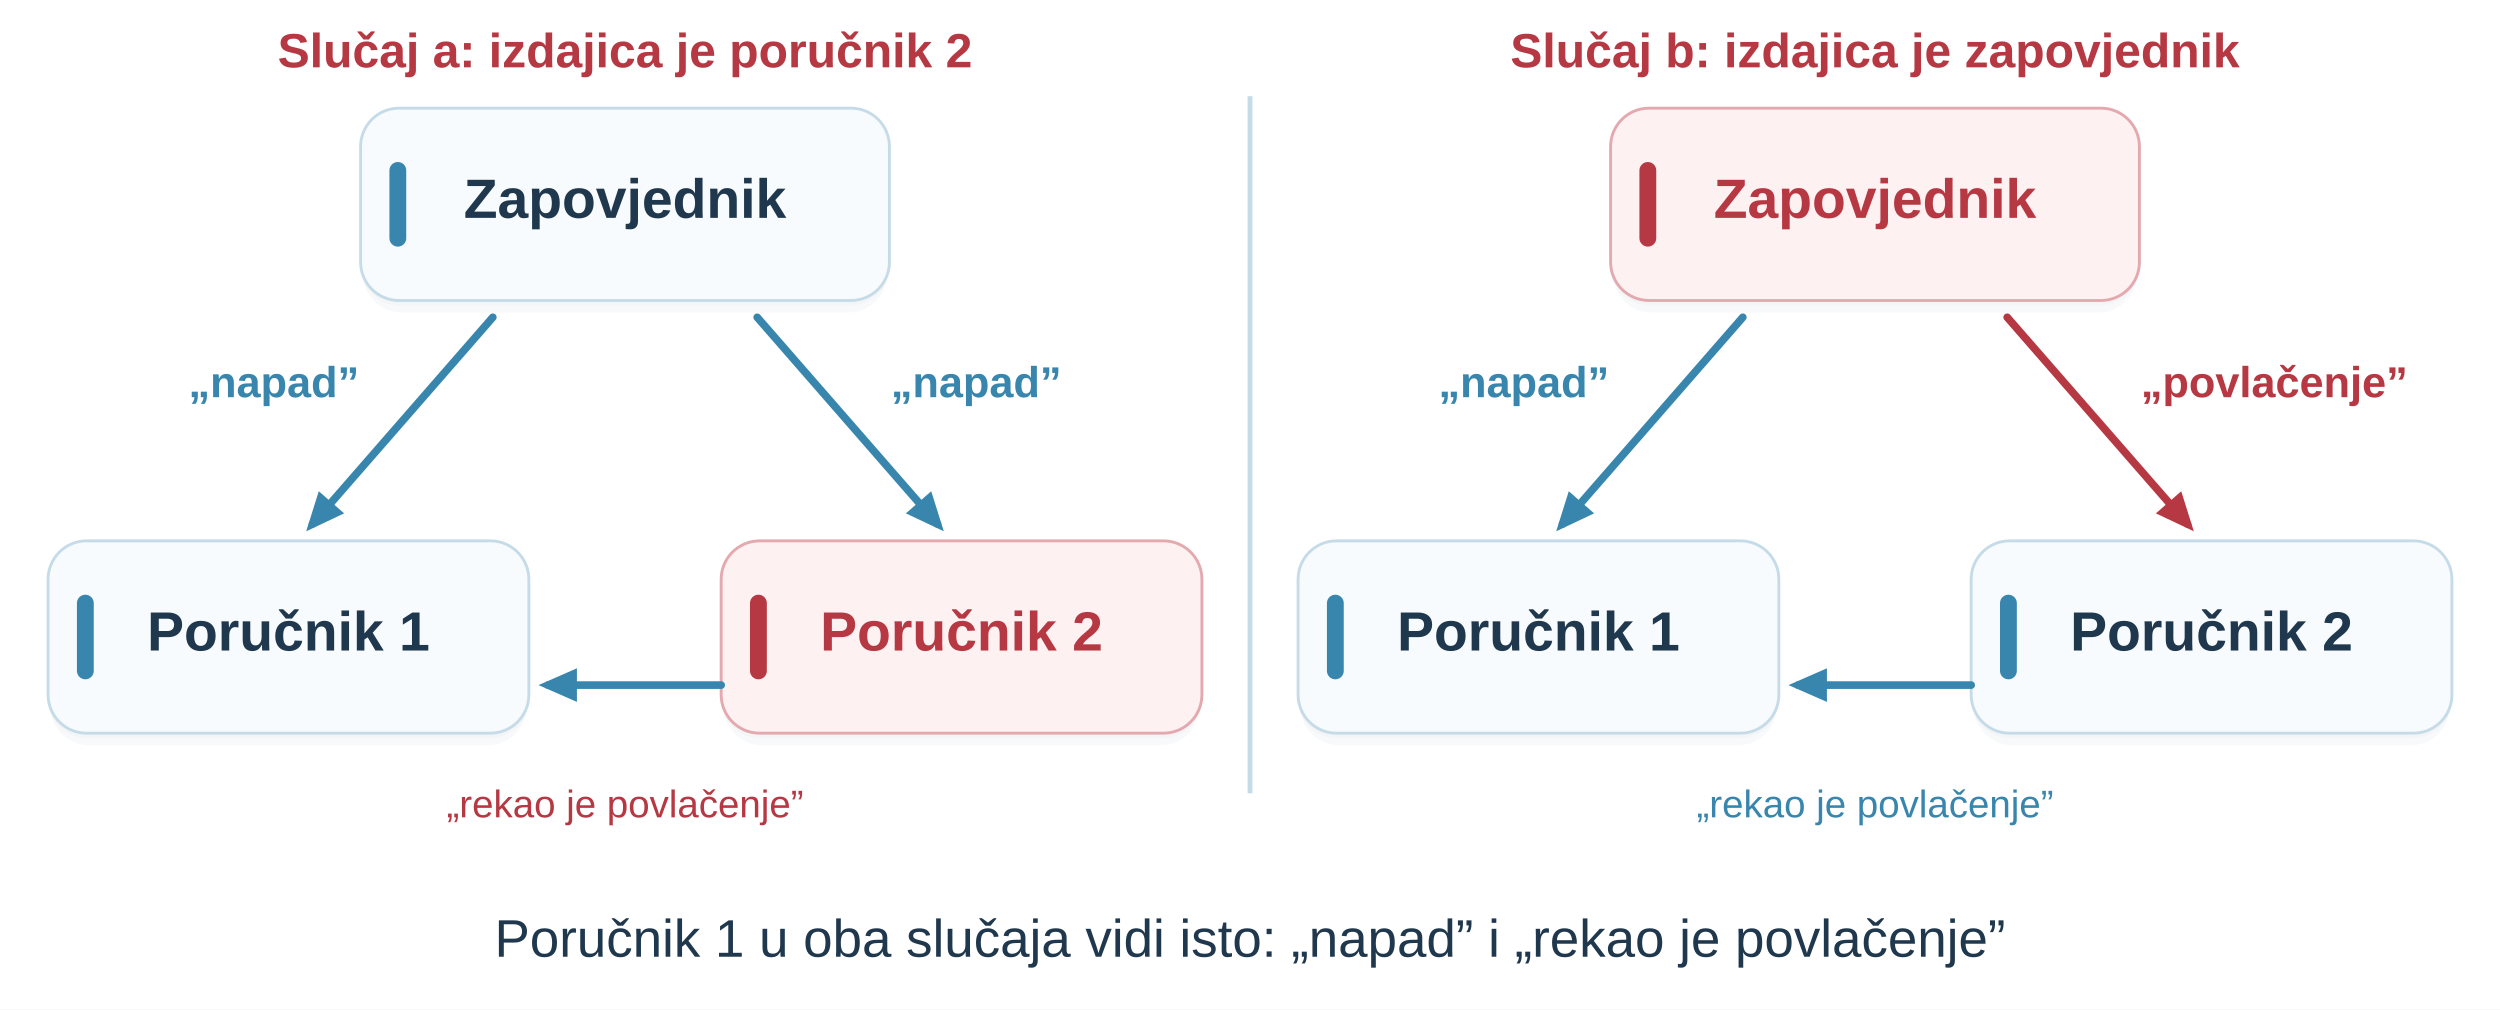
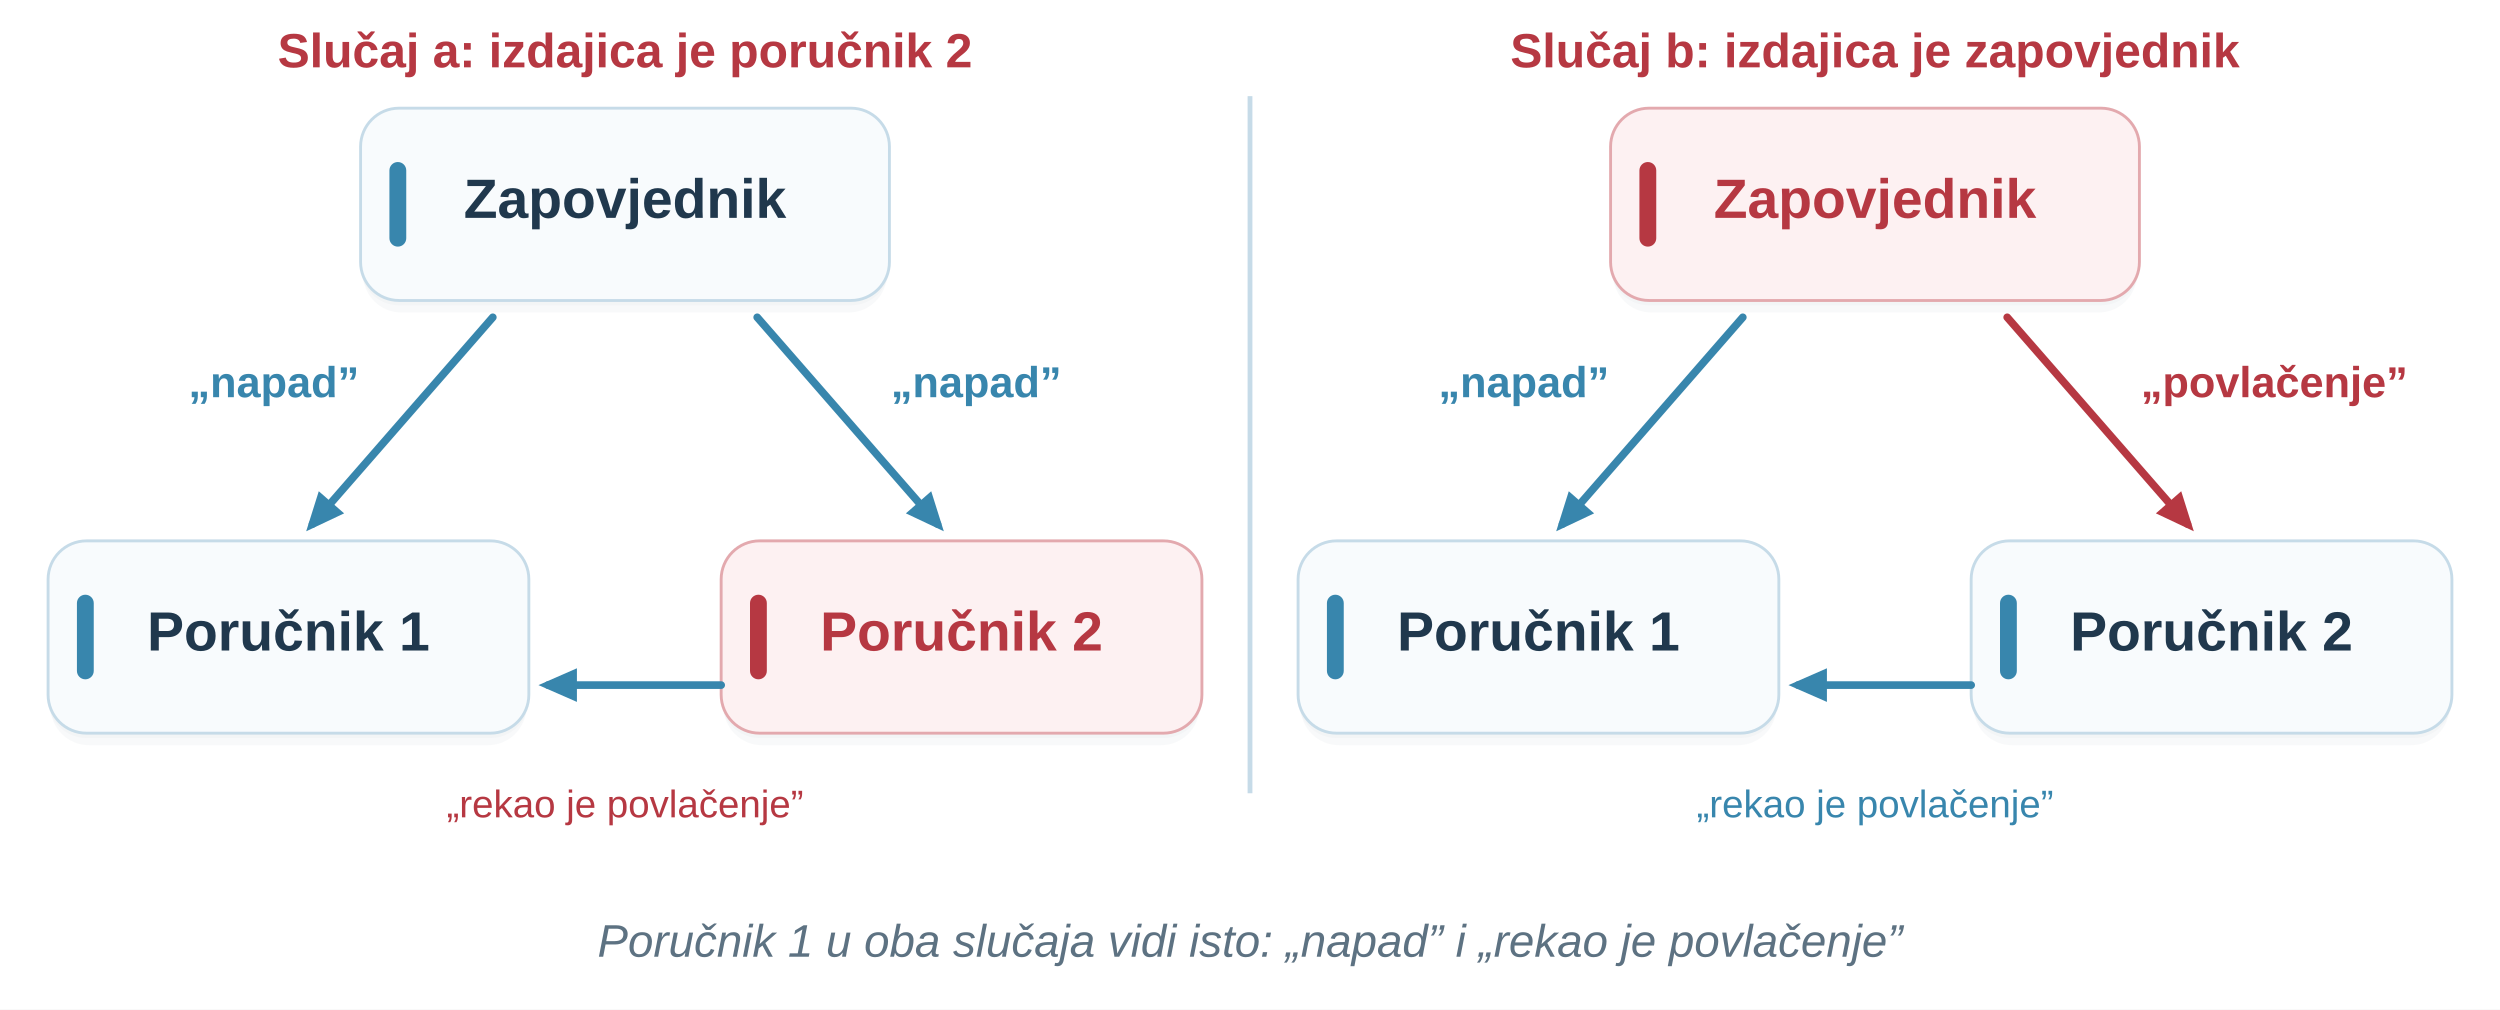
<svg xmlns="http://www.w3.org/2000/svg" width="1040" height="420" viewBox="0 0 1040 420">
  <defs>
    <marker id="arrow-blue" markerWidth="18" markerHeight="18" refX="14" refY="9" orient="auto" markerUnits="userSpaceOnUse">
      <path d="M2,2 L18,9 L2,16 Z" fill="#3886ad" />
    </marker>
    <marker id="arrow-red" markerWidth="18" markerHeight="18" refX="14" refY="9" orient="auto" markerUnits="userSpaceOnUse">
      <path d="M2,2 L18,9 L2,16 Z" fill="#b63842" />
    </marker>
  </defs>
  <rect width="1040" height="420" fill="white" />
  <text x="260" y="28" text-anchor="middle" font-family="Arial, sans-serif" font-size="20" font-weight="600" fill="#b63842">Slučaj a: izdajica je poručnik 2</text>
  <rect x="151" y="50" width="218" height="80" rx="16" fill="#24445c" opacity=".035" />
  <rect x="150" y="47" width="220" height="80" rx="16" fill="#24445c" opacity=".025" />
  <rect x="150" y="45" width="220" height="80" rx="16" fill="#f8fbfd" stroke="#c6dbe8" stroke-width="1.2" />
  <rect x="162" y="67.4" width="7" height="35.2" rx="3.5" fill="#3886ad" />
  <text x="260.0" y="90.635" text-anchor="middle" font-family="Arial, sans-serif" font-size="23" font-weight="600" fill="#20384d">Zapovjednik</text>
  <rect x="21" y="230" width="198" height="80" rx="16" fill="#24445c" opacity=".035" />
  <rect x="20" y="227" width="200" height="80" rx="16" fill="#24445c" opacity=".025" />
  <rect x="20" y="225" width="200" height="80" rx="16" fill="#f8fbfd" stroke="#c6dbe8" stroke-width="1.2" />
  <rect x="32" y="247.4" width="7" height="35.2" rx="3.5" fill="#3886ad" />
  <text x="120.0" y="270.635" text-anchor="middle" font-family="Arial, sans-serif" font-size="23" font-weight="600" fill="#20384d">Poručnik 1</text>
  <rect x="301" y="230" width="198" height="80" rx="16" fill="#24445c" opacity=".035" />
  <rect x="300" y="227" width="200" height="80" rx="16" fill="#24445c" opacity=".025" />
  <rect x="300" y="225" width="200" height="80" rx="16" fill="#fdf1f2" stroke="#e3a9ae" stroke-width="1.2" />
  <rect x="312" y="247.4" width="7" height="35.2" rx="3.5" fill="#b63842" />
  <text x="400.0" y="270.635" text-anchor="middle" font-family="Arial, sans-serif" font-size="23" font-weight="600" fill="#b63842">Poručnik 2</text>
  <path d="M205,132 L130,218" fill="none" stroke="#3886ad" stroke-width="3.2" stroke-linecap="round" marker-end="url(#arrow-blue)" />
  <text paint-order="stroke" stroke="white" stroke-width="5" stroke-linejoin="round" x="149.412" y="165.226" text-anchor="end" font-family="Arial, sans-serif" font-size="18" font-weight="600" fill="#3886ad">„napad”</text>
  <path d="M315,132 L390,218" fill="none" stroke="#3886ad" stroke-width="3.2" stroke-linecap="round" marker-end="url(#arrow-blue)" />
  <text paint-order="stroke" stroke="white" stroke-width="5" stroke-linejoin="round" x="370.588" y="165.226" text-anchor="start" font-family="Arial, sans-serif" font-size="18" font-weight="600" fill="#3886ad">„napad”</text>
  <path d="M300,285 L228,285" fill="none" stroke="#3886ad" stroke-width="3.2" stroke-linecap="round" marker-end="url(#arrow-blue)" />
  <text x="260" y="340" text-anchor="middle" font-family="Arial, sans-serif" font-size="16" font-weight="400" fill="#b63842">„rekao je povlačenje”</text>
  <text x="780" y="28" text-anchor="middle" font-family="Arial, sans-serif" font-size="20" font-weight="600" fill="#b63842">Slučaj b: izdajica je zapovjednik</text>
  <rect x="671" y="50" width="218" height="80" rx="16" fill="#24445c" opacity=".035" />
  <rect x="670" y="47" width="220" height="80" rx="16" fill="#24445c" opacity=".025" />
  <rect x="670" y="45" width="220" height="80" rx="16" fill="#fdf1f2" stroke="#e3a9ae" stroke-width="1.2" />
  <rect x="682" y="67.4" width="7" height="35.2" rx="3.5" fill="#b63842" />
  <text x="780.0" y="90.635" text-anchor="middle" font-family="Arial, sans-serif" font-size="23" font-weight="600" fill="#b63842">Zapovjednik</text>
  <rect x="541" y="230" width="198" height="80" rx="16" fill="#24445c" opacity=".035" />
  <rect x="540" y="227" width="200" height="80" rx="16" fill="#24445c" opacity=".025" />
  <rect x="540" y="225" width="200" height="80" rx="16" fill="#f8fbfd" stroke="#c6dbe8" stroke-width="1.2" />
  <rect x="552" y="247.4" width="7" height="35.2" rx="3.5" fill="#3886ad" />
  <text x="640.0" y="270.635" text-anchor="middle" font-family="Arial, sans-serif" font-size="23" font-weight="600" fill="#20384d">Poručnik 1</text>
  <rect x="821" y="230" width="198" height="80" rx="16" fill="#24445c" opacity=".035" />
  <rect x="820" y="227" width="200" height="80" rx="16" fill="#24445c" opacity=".025" />
  <rect x="820" y="225" width="200" height="80" rx="16" fill="#f8fbfd" stroke="#c6dbe8" stroke-width="1.2" />
  <rect x="832" y="247.4" width="7" height="35.2" rx="3.5" fill="#3886ad" />
  <text x="920.0" y="270.635" text-anchor="middle" font-family="Arial, sans-serif" font-size="23" font-weight="600" fill="#20384d">Poručnik 2</text>
  <path d="M725,132 L650,218" fill="none" stroke="#3886ad" stroke-width="3.2" stroke-linecap="round" marker-end="url(#arrow-blue)" />
  <text paint-order="stroke" stroke="white" stroke-width="5" stroke-linejoin="round" x="669.412" y="165.226" text-anchor="end" font-family="Arial, sans-serif" font-size="18" font-weight="600" fill="#3886ad">„napad”</text>
  <path d="M835,132 L910,218" fill="none" stroke="#b63842" stroke-width="3.2" stroke-linecap="round" marker-end="url(#arrow-red)" />
  <text paint-order="stroke" stroke="white" stroke-width="5" stroke-linejoin="round" x="890.588" y="165.226" text-anchor="start" font-family="Arial, sans-serif" font-size="18" font-weight="600" fill="#b63842">„povlačenje”</text>
  <path d="M820,285 L748,285" fill="none" stroke="#3886ad" stroke-width="3.2" stroke-linecap="round" marker-end="url(#arrow-blue)" />
  <text x="780" y="340" text-anchor="middle" font-family="Arial, sans-serif" font-size="16" font-weight="400" fill="#3886ad">„rekao je povlačenje”</text>
  <path d="M520,40 L520,330" stroke="#c6dbe8" stroke-width="2" />
-   <text x="520" y="398" text-anchor="middle" font-family="Arial, sans-serif" font-size="22" font-weight="400" fill="#20384d">Poručnik 1 u oba slučaja vidi isto: „napad” i „rekao je povlačenje”</text>
+   <text font-style="italic" x="520" y="398" text-anchor="middle" font-family="Arial, sans-serif" font-size="19" font-weight="400" fill="#5d7282">Poručnik 1 u oba slučaja vidi isto: „napad” i „rekao je povlačenje”</text>
</svg>
